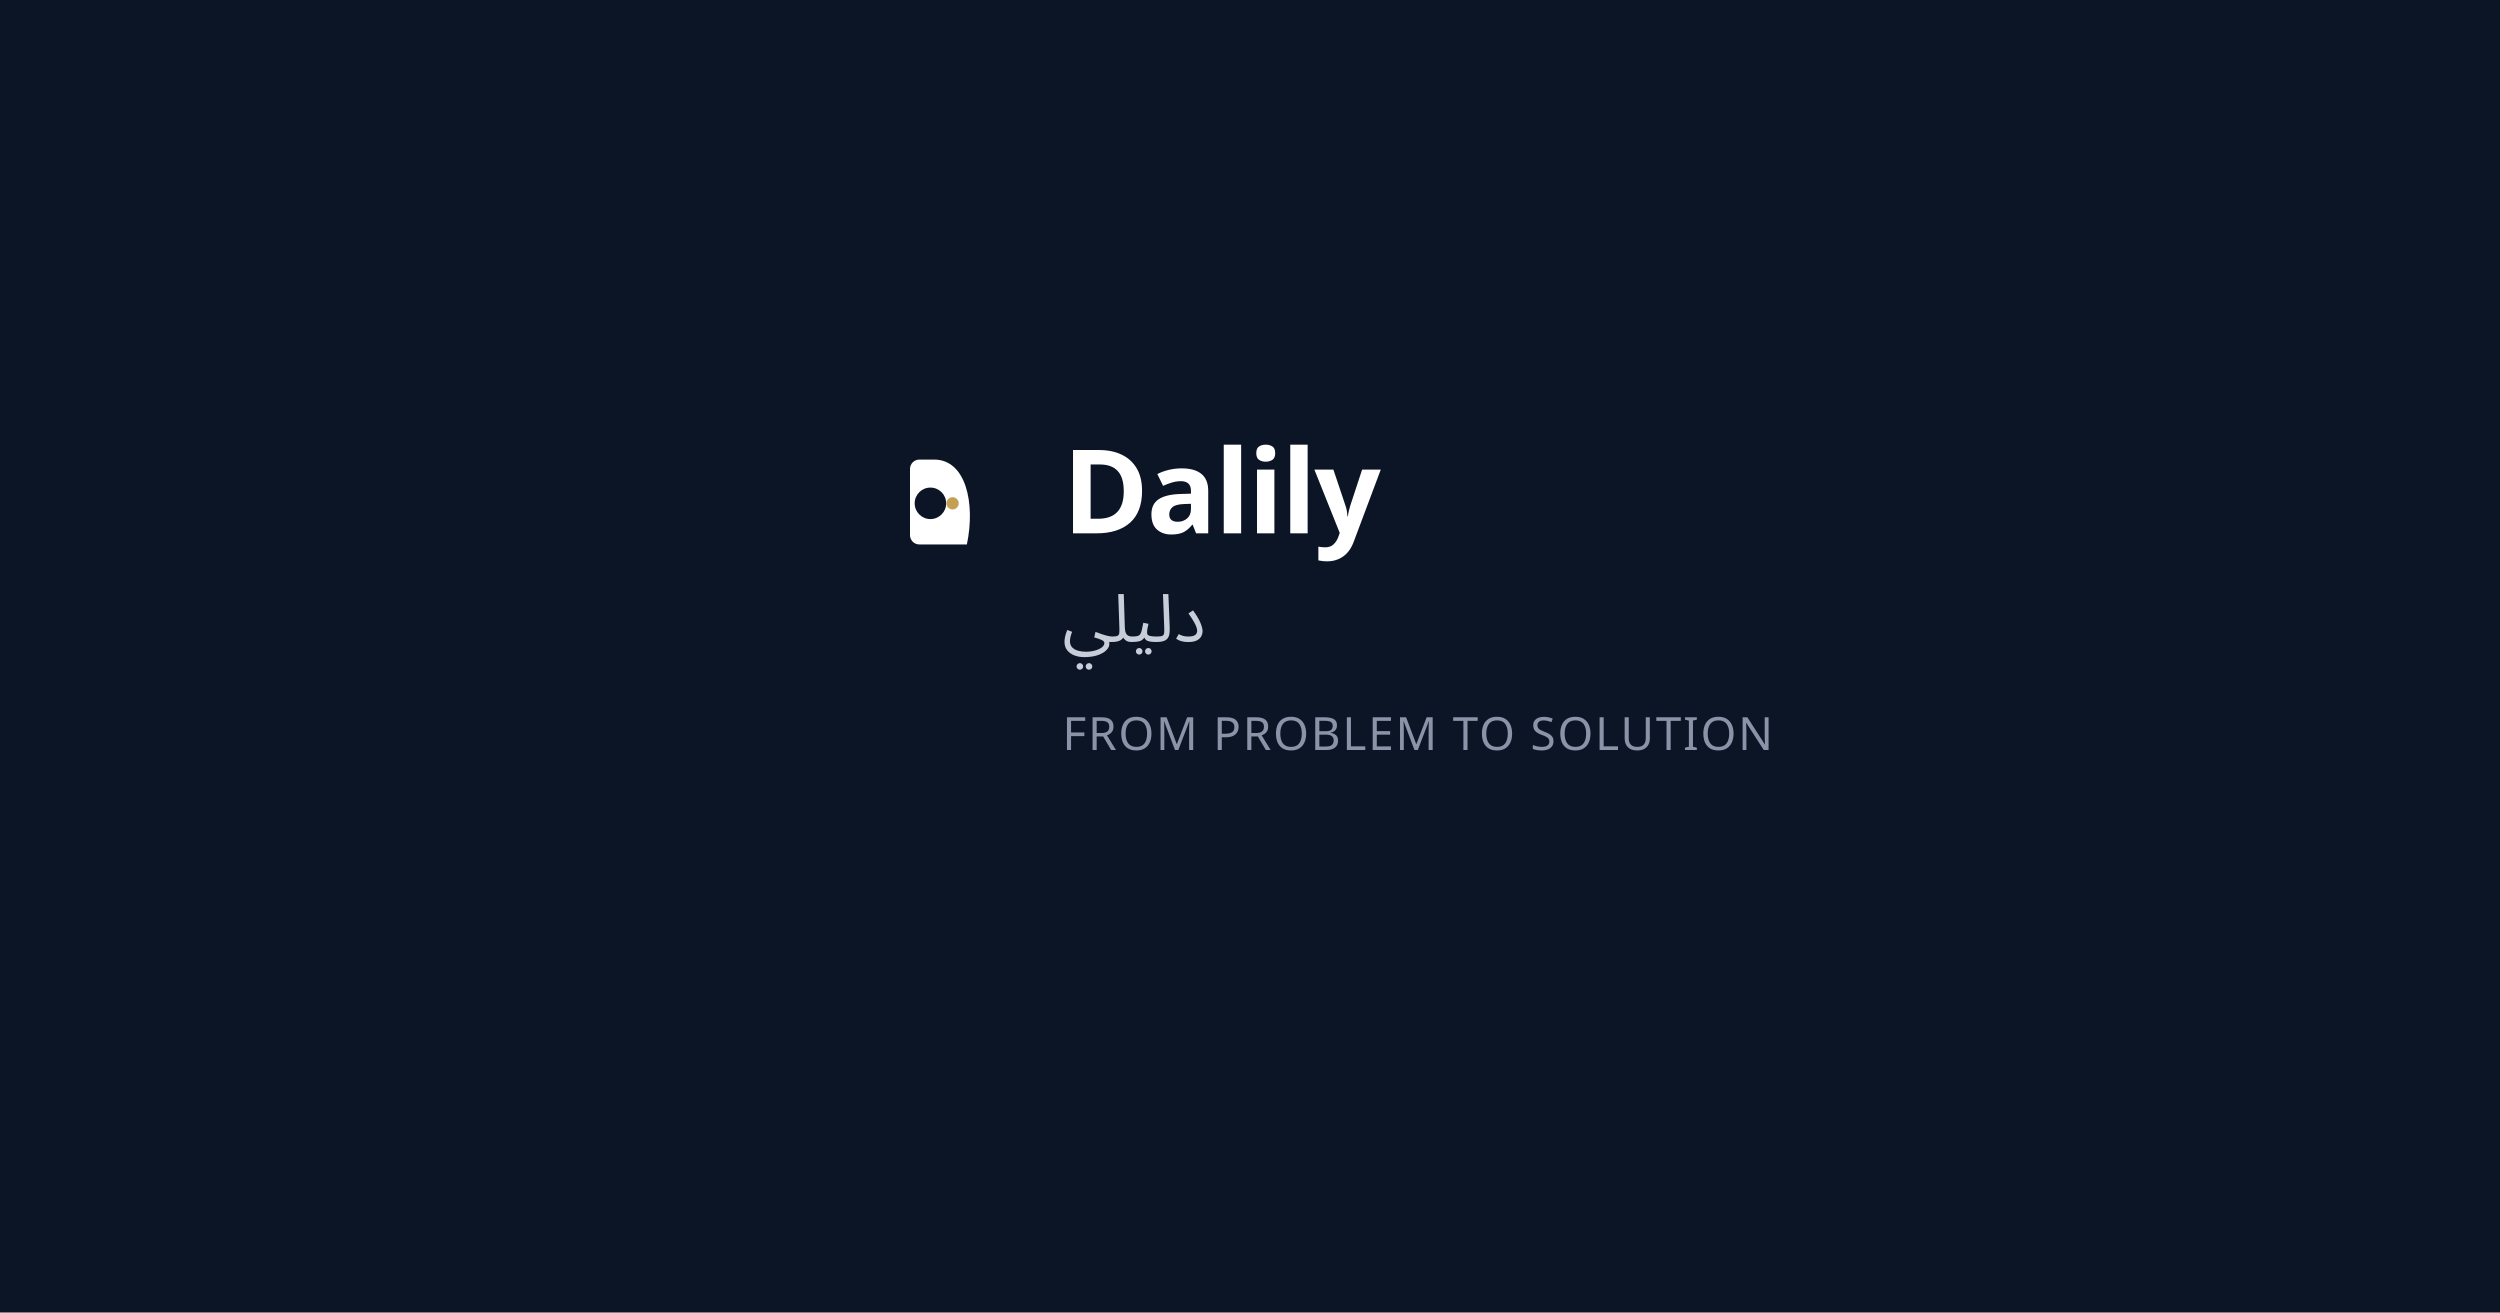
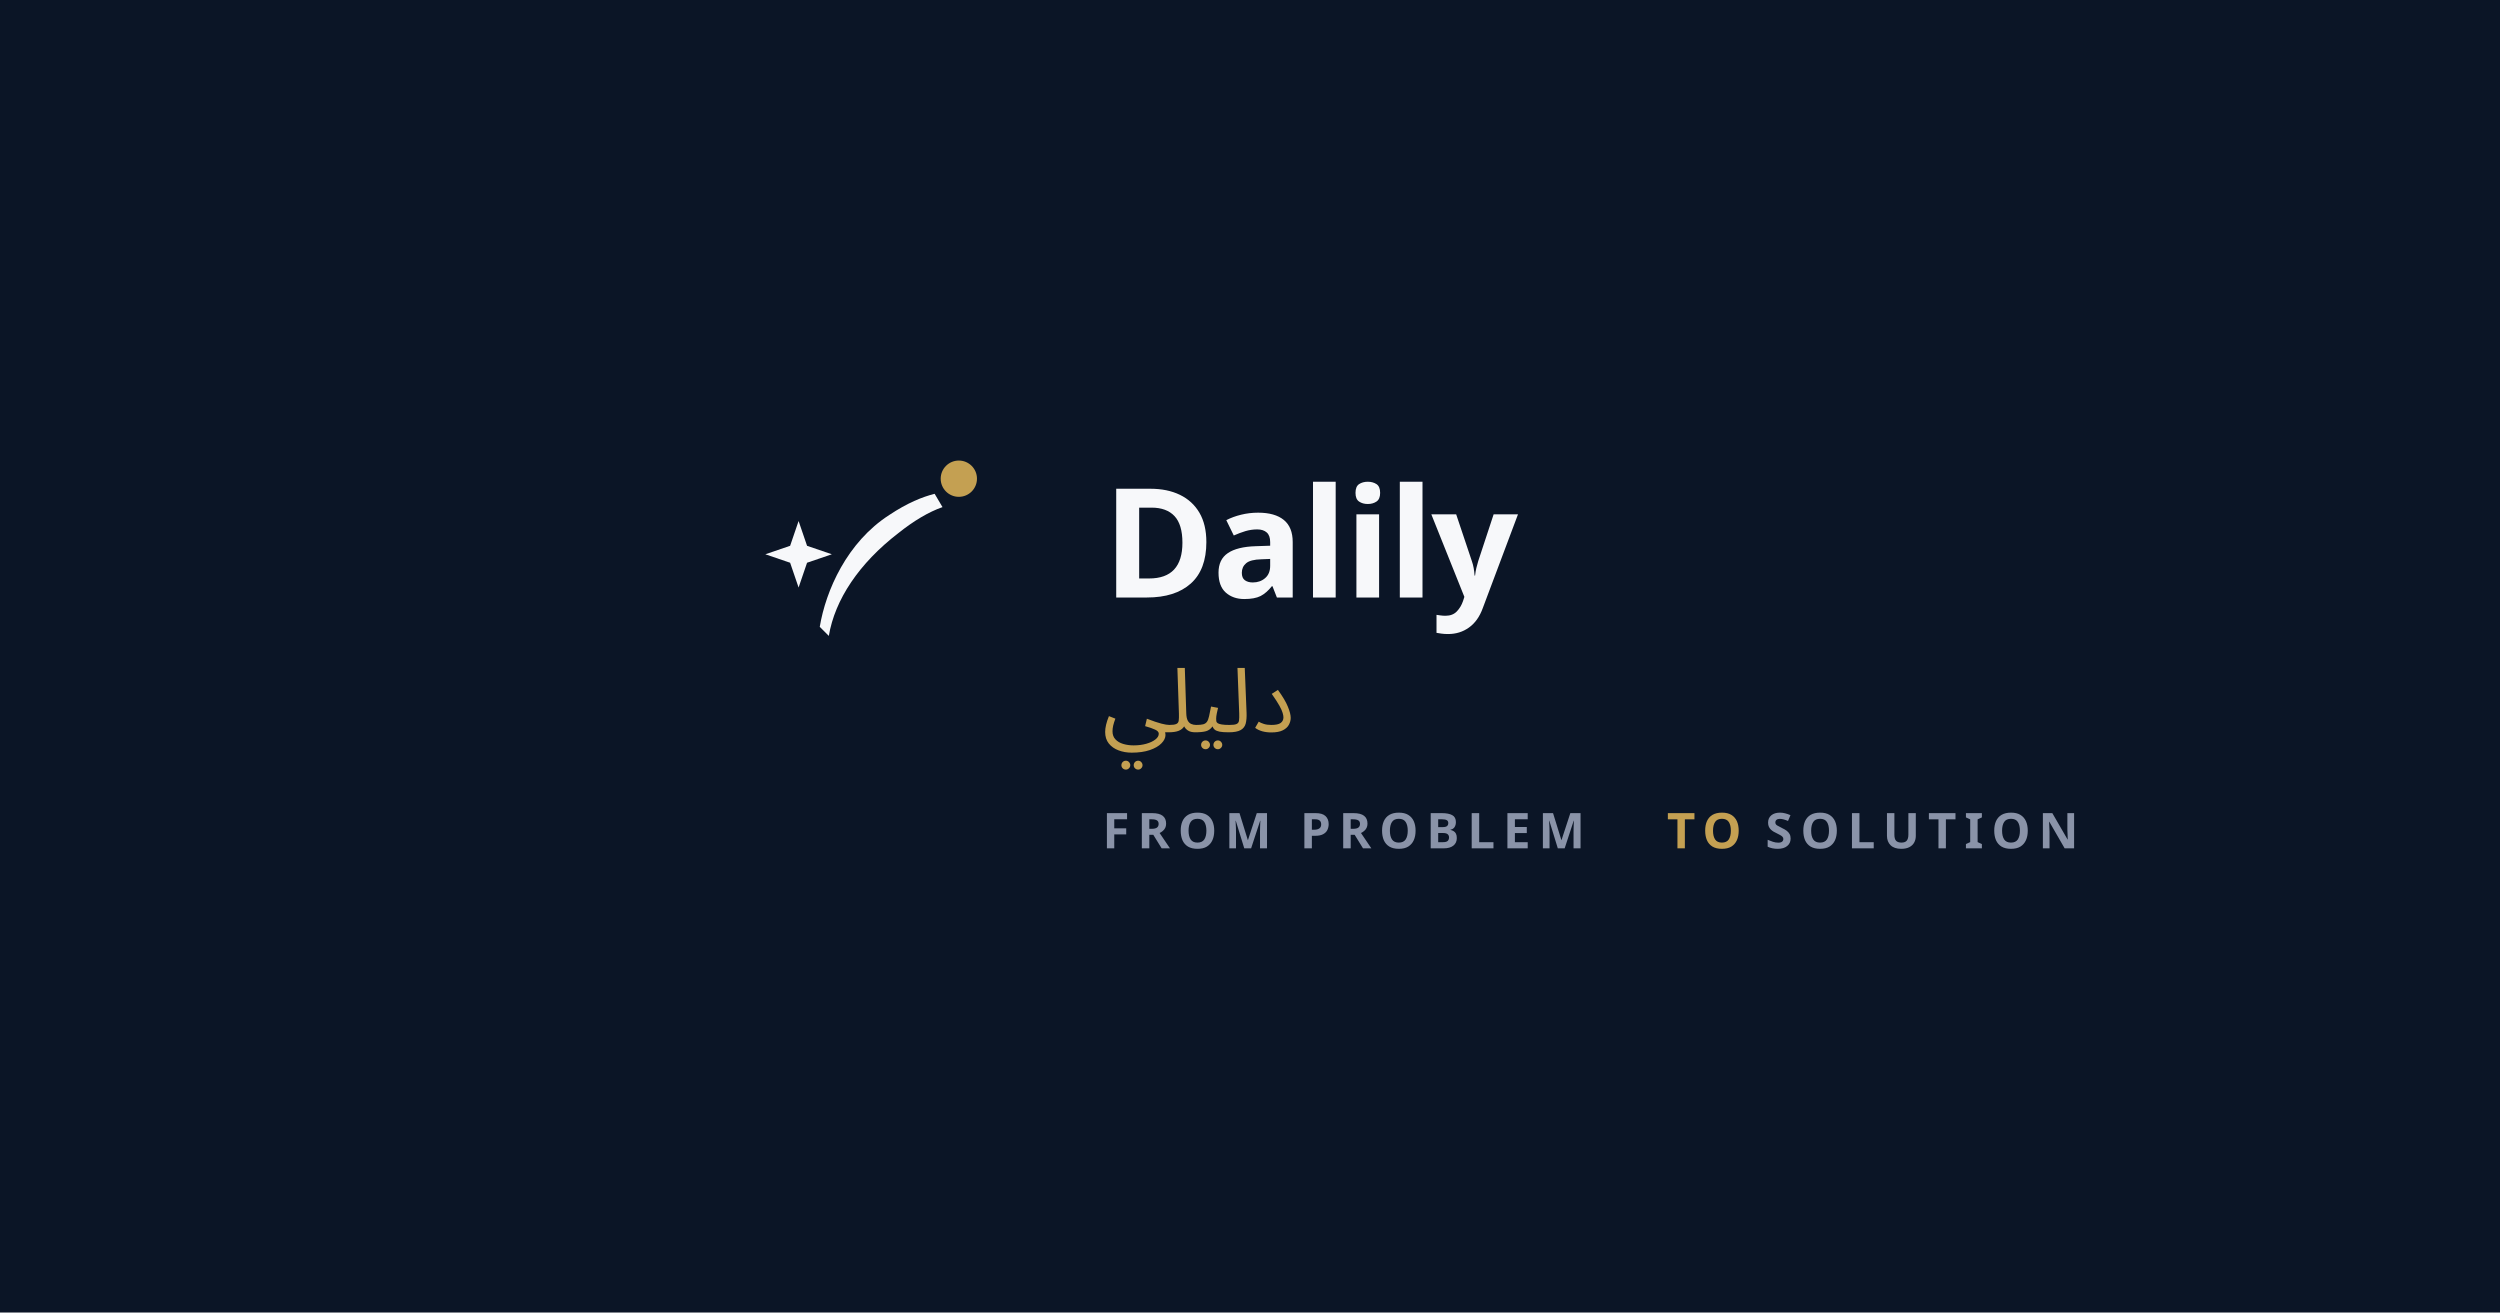
<svg xmlns="http://www.w3.org/2000/svg" viewBox="0 0 1200 630" fill="none" role="img" aria-label="Dalily">
  <rect width="1200" height="630" fill="#0B1526" />
-   <g transform="translate(420, 200)">
-     <g transform="translate(0, 8) scale(1.4)">
-       <path fill-rule="evenodd" clip-rule="evenodd" fill="#FFFFFF" d="M12 12.2A3.2 3.2 0 0 1 15.2 9h5.1c10.8 0 14.2 14.8 11.2 29.1H15.2A3.2 3.2 0 0 1 12 34.9V12.2Zm12.4 11.8a5.4 5.4 0 1 0-10.8 0 5.4 5.4 0 0 0 10.8 0Z" />
-       <circle cx="26.6" cy="24" r="2.1" fill="#C4A052" />
+   <g transform="translate(340, 175) scale(2.15)">
+     <g transform="translate(8, 14) scale(1.35)">
+       <path fill="#F7F8FA" d="M9 15.5L10.4 19.6L14.5 21L10.4 22.4L9 26.5L7.6 22.4L3.5 21L7.6 19.6Z" />
+       <path fill="#F7F8FA" d="M12.5 33C13.5 27 17 19 24 14.5C27 12.5 29.5 11.5 31.5 11L32.8 13.2C30.5 14 28 15.5 25.5 17.5C19 22.5 15 28.5 14 34.5Z" />
+       <circle cx="35.5" cy="8.5" r="3" fill="#C4A052" />
    </g>
-     <text x="90" y="56" fill="#FFFFFF" font-family="Plus Jakarta Sans, system-ui, sans-serif" font-size="56" font-weight="700" letter-spacing="-0.02em">Dalily</text>
-     <text x="90" y="108" fill="#C8CED9" font-family="Noto Sans Arabic, Tahoma, sans-serif" font-size="32" font-weight="500">دليلي</text>
-     <text x="90" y="160" fill="#8A93A8" font-family="Plus Jakarta Sans, system-ui, sans-serif" font-size="22" font-weight="500" letter-spacing="0.04em">FROM PROBLEM TO SOLUTION</text>
+     <text x="88" y="52" fill="#F7F8FA" font-family="'Plus Jakarta Sans', system-ui, sans-serif" font-size="34" font-weight="700" letter-spacing="-0.02em">Dalily</text>
+     <text x="88" y="82" fill="#C4A052" font-family="'Noto Sans Arabic', Tahoma, sans-serif" font-size="20" font-weight="500">دليلي</text>
+     <text x="88" y="108" fill="#8A93A8" font-family="'Plus Jakarta Sans', system-ui, sans-serif" font-size="11" font-weight="600" letter-spacing="0.16em">FROM PROBLEM </text>
+     <text x="214" y="108" fill="#C4A052" font-family="'Plus Jakarta Sans', system-ui, sans-serif" font-size="11" font-weight="600" letter-spacing="0.16em">TO </text>
+     <text x="236" y="108" fill="#8A93A8" font-family="'Plus Jakarta Sans', system-ui, sans-serif" font-size="11" font-weight="600" letter-spacing="0.16em">SOLUTION</text>
  </g>
</svg>
